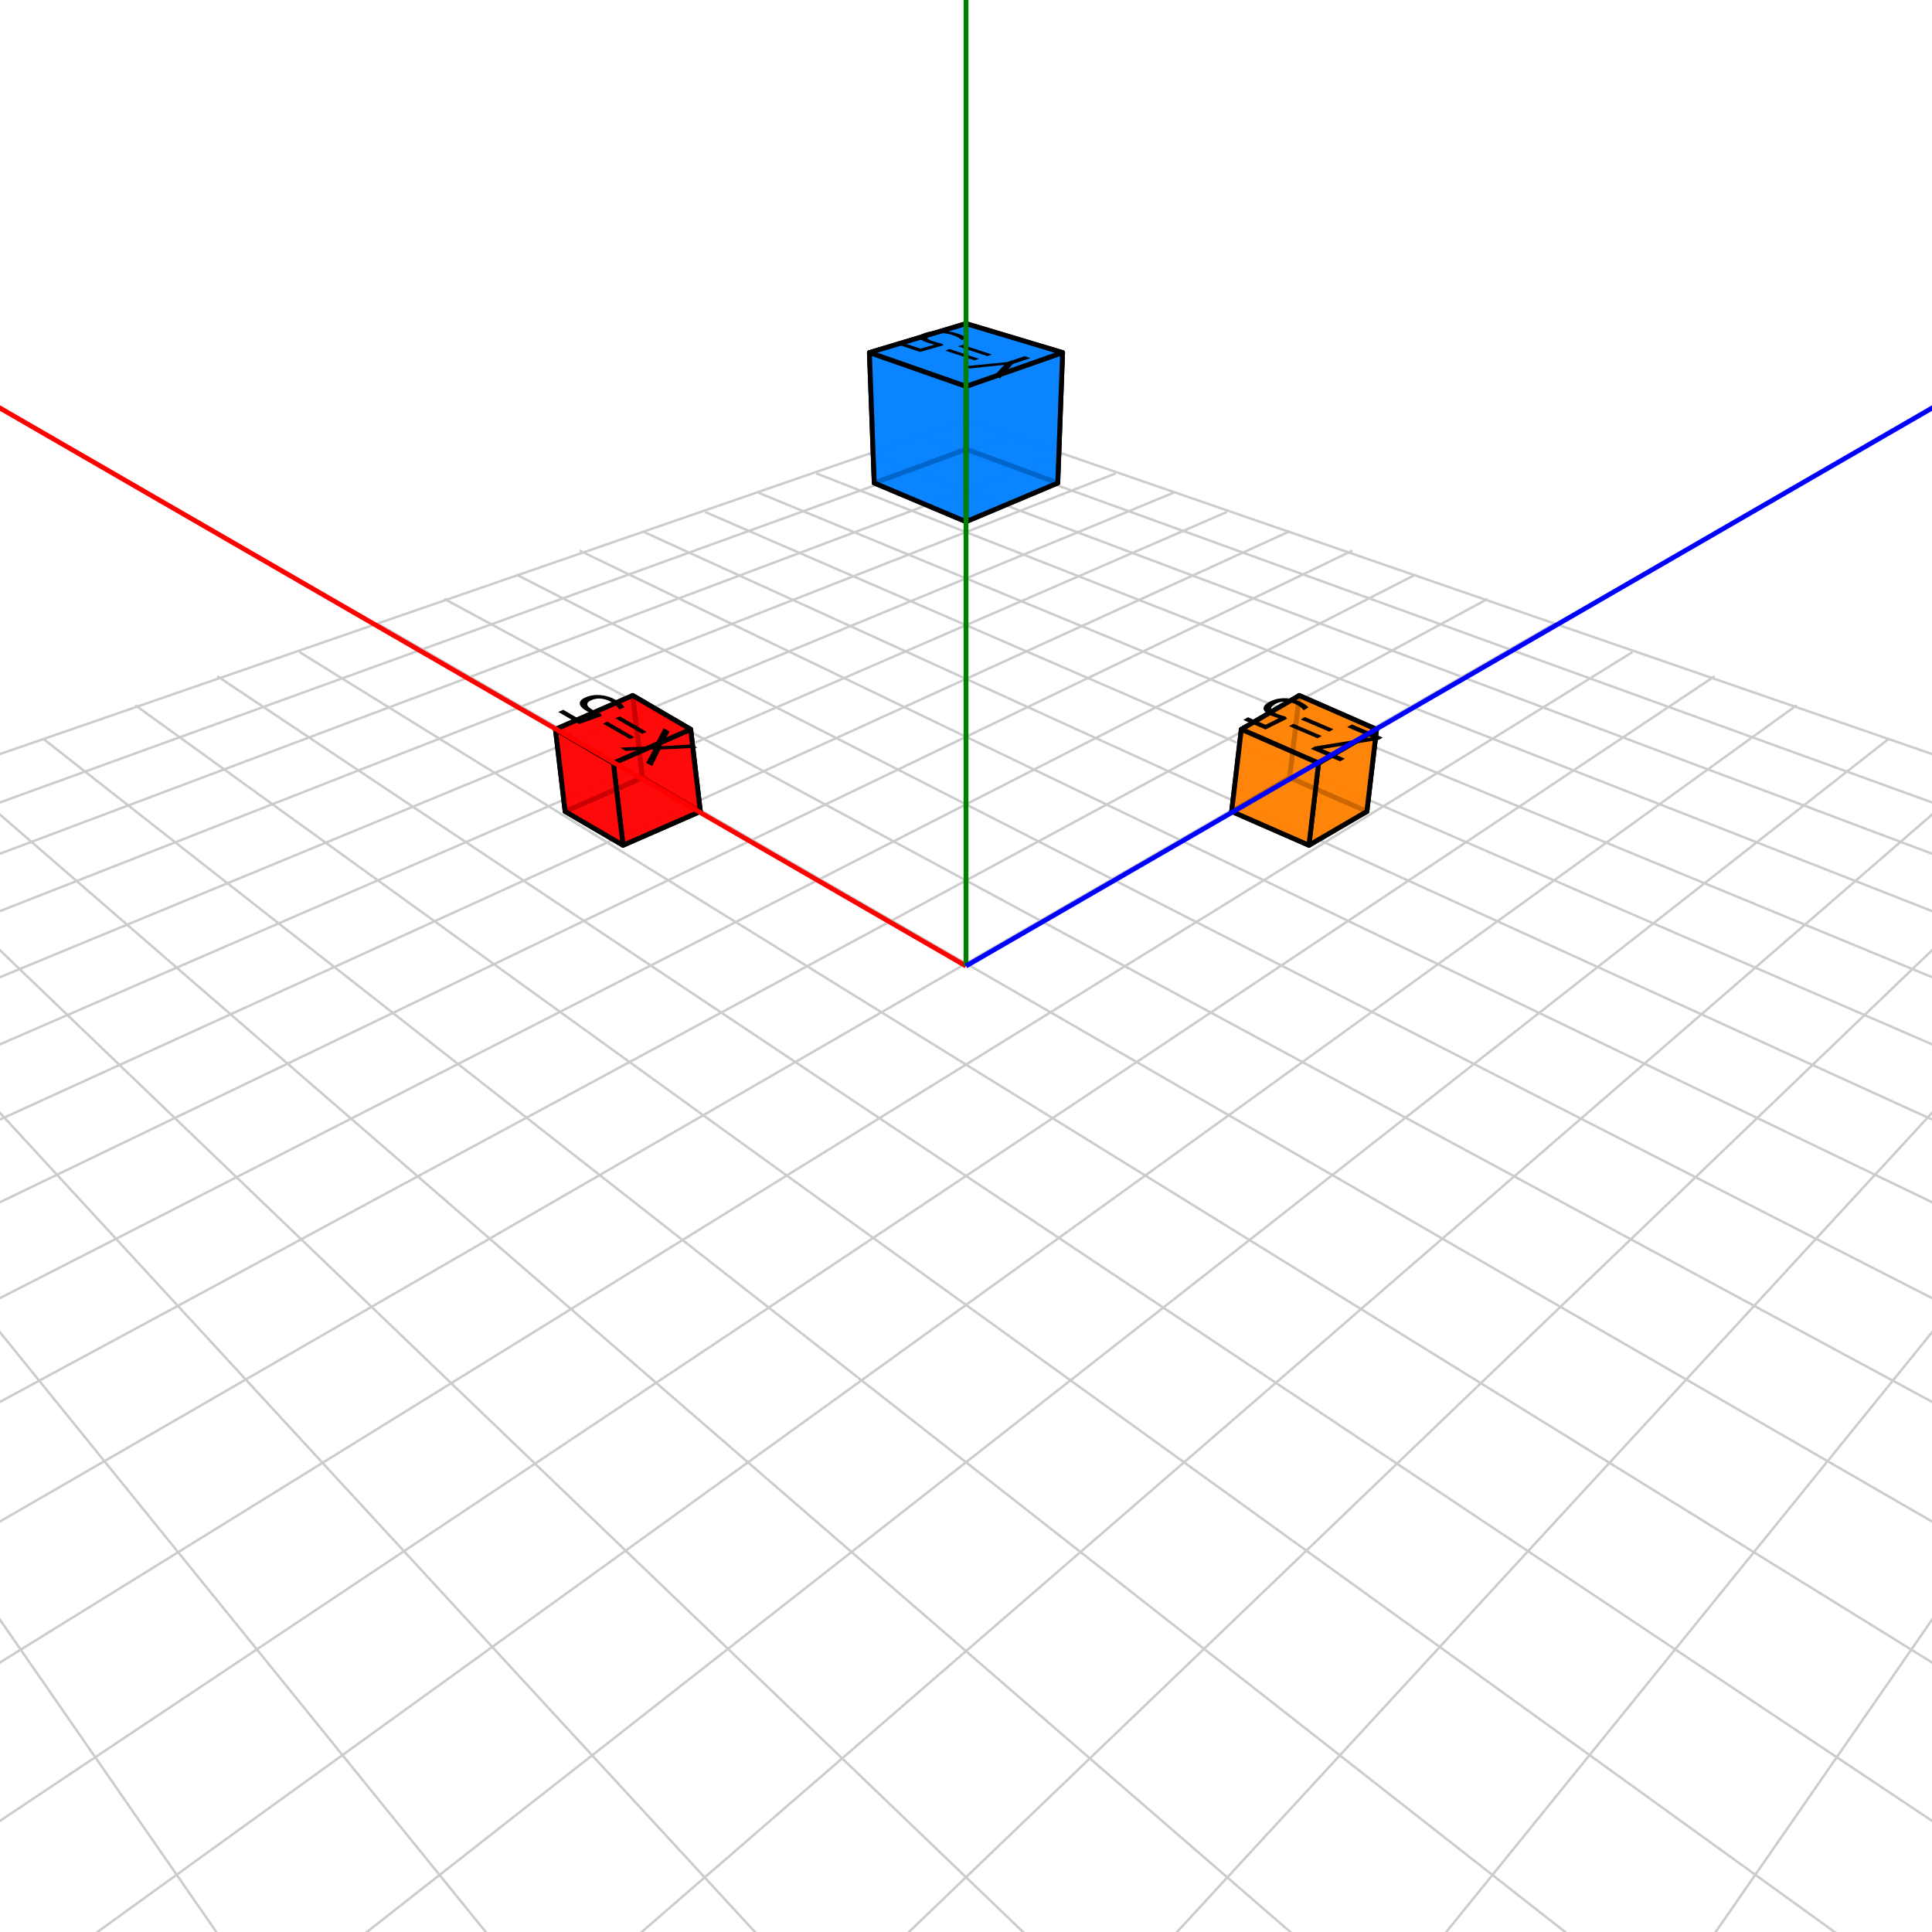
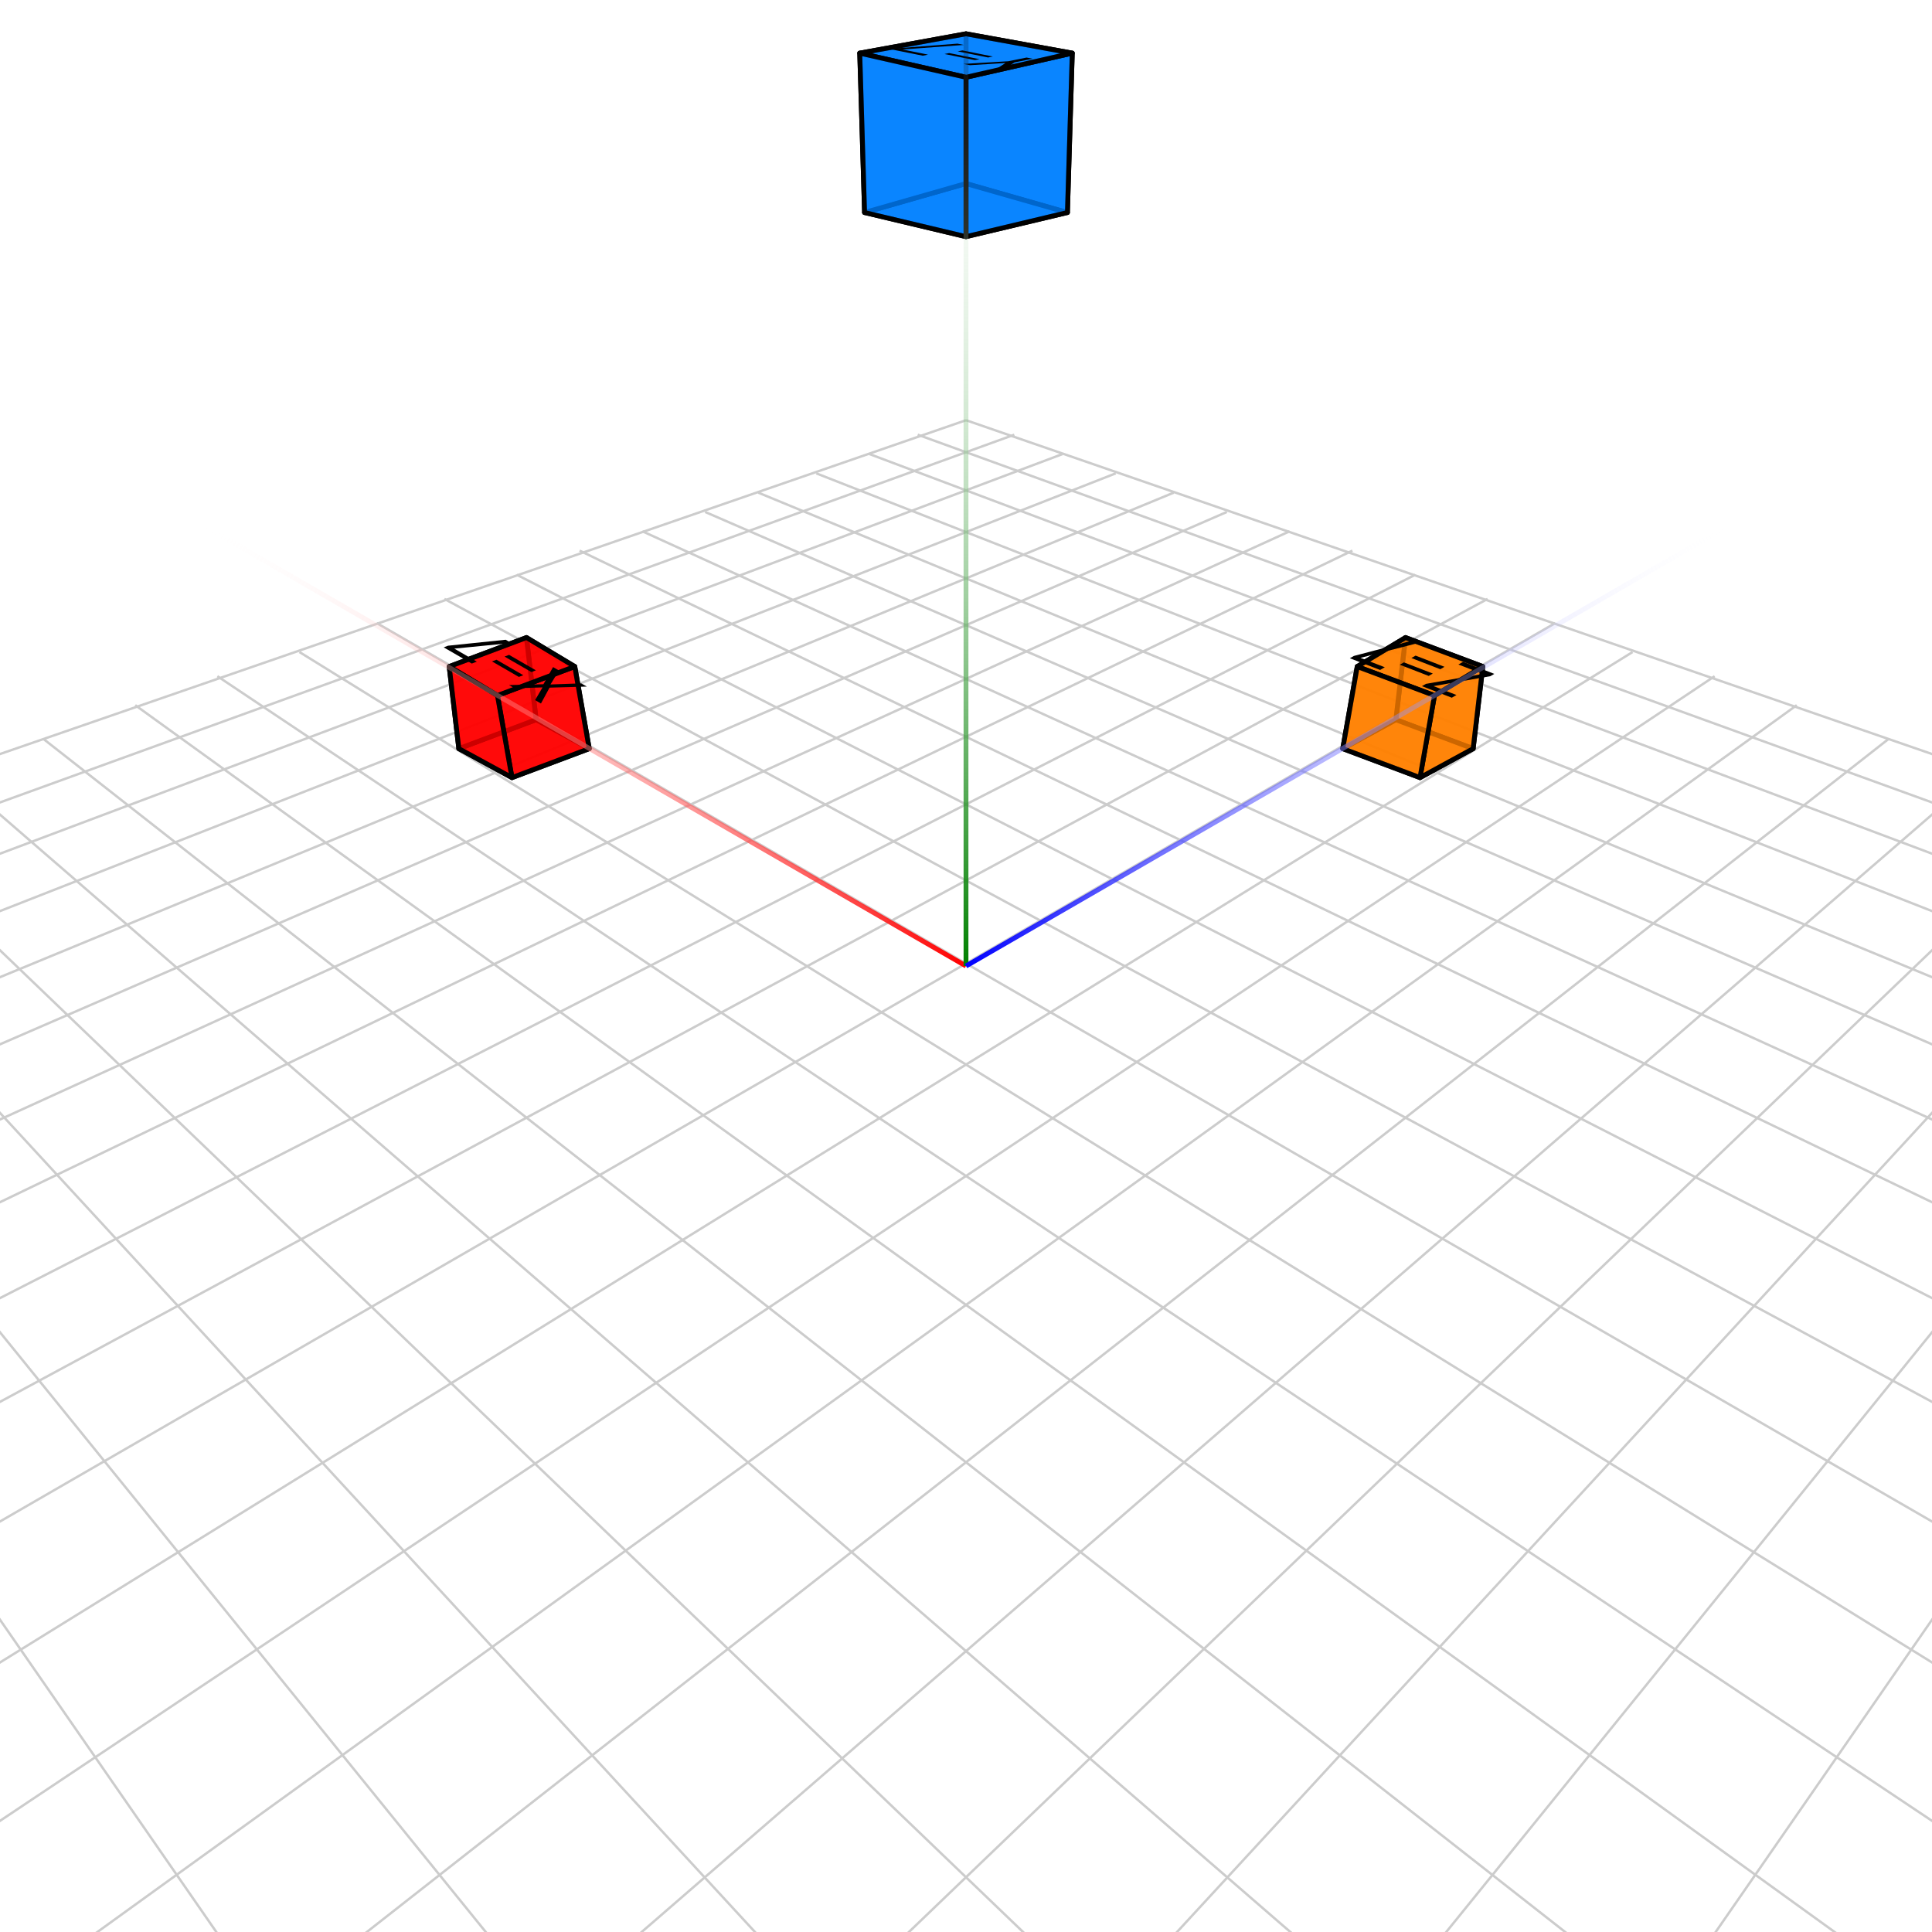
<svg xmlns="http://www.w3.org/2000/svg" width="400" height="400" viewBox="-200 -200 400 400">
  <rect x="-200" y="-200" width="400" height="400" fill="white" />
  <g stroke="#ccc" stroke-width="0.5">
    <line x1="0" y1="566" x2="327" y2="0" />
    <line x1="0" y1="566" x2="-327" y2="0" />
    <line x1="-45" y1="489" x2="300" y2="-9" />
    <line x1="45" y1="489" x2="-300" y2="-9" />
    <line x1="-82" y1="424" x2="276" y2="-18" />
    <line x1="82" y1="424" x2="-276" y2="-18" />
    <line x1="-113" y1="370" x2="252" y2="-26" />
    <line x1="113" y1="370" x2="-252" y2="-26" />
    <line x1="-140" y1="323" x2="231" y2="-33" />
    <line x1="140" y1="323" x2="-231" y2="-33" />
    <line x1="-163" y1="283" x2="210" y2="-40" />
    <line x1="163" y1="283" x2="-210" y2="-40" />
    <line x1="-184" y1="247" x2="191" y2="-47" />
    <line x1="184" y1="247" x2="-191" y2="-47" />
    <line x1="-202" y1="216" x2="172" y2="-54" />
    <line x1="202" y1="216" x2="-172" y2="-54" />
    <line x1="-218" y1="189" x2="155" y2="-60" />
    <line x1="218" y1="189" x2="-155" y2="-60" />
    <line x1="-232" y1="164" x2="138" y2="-65" />
    <line x1="232" y1="164" x2="-138" y2="-65" />
    <line x1="-245" y1="141" x2="122" y2="-71" />
    <line x1="245" y1="141" x2="-122" y2="-71" />
    <line x1="-257" y1="121" x2="108" y2="-76" />
    <line x1="257" y1="121" x2="-108" y2="-76" />
    <line x1="-267" y1="103" x2="93" y2="-81" />
    <line x1="267" y1="103" x2="-93" y2="-81" />
    <line x1="-277" y1="86" x2="80" y2="-86" />
    <line x1="277" y1="86" x2="-80" y2="-86" />
    <line x1="-286" y1="71" x2="67" y2="-90" />
    <line x1="286" y1="71" x2="-67" y2="-90" />
    <line x1="-294" y1="57" x2="54" y2="-94" />
    <line x1="294" y1="57" x2="-54" y2="-94" />
    <line x1="-301" y1="44" x2="43" y2="-98" />
    <line x1="301" y1="44" x2="-43" y2="-98" />
    <line x1="-308" y1="31" x2="31" y2="-102" />
    <line x1="308" y1="31" x2="-31" y2="-102" />
    <line x1="-315" y1="20" x2="20" y2="-106" />
    <line x1="315" y1="20" x2="-20" y2="-106" />
    <line x1="-321" y1="10" x2="10" y2="-110" />
    <line x1="321" y1="10" x2="-10" y2="-110" />
    <line x1="-327" y1="0" x2="0" y2="-113" />
    <line x1="327" y1="0" x2="0" y2="-113" />
  </g>
  <g stroke="#000" stroke-width="1" stroke-linecap="round" stroke-linejoin="round">
-     <polygon fill="rgba(255,128,0,0.8)" points="83,-32 85,-49 69,-56 67,-39" />
-     <polygon fill="rgba(255,128,0,0.8)" points="71,-25 55,-32 67,-39 83,-32" />
-     <polygon fill="rgba(255,128,0,0.8)" points="55,-32 57,-49 69,-56 67,-39" />
-     <polygon fill="rgba(255,128,0,0.8)" points="71,-25 73,-42 85,-49 83,-32" />
-     <polygon fill="rgba(255,128,0,0.8)" points="73,-42 57,-49 69,-56 85,-49" />
-     <polygon fill="rgba(255,128,0,0.8)" points="71,-25 55,-32 57,-49 73,-42" />
-     <polygon fill="rgba(0,128,255,0.8)" points="19,-100 20,-127 0,-133 0,-107" />
-     <polygon fill="rgba(255,0,0,0.8)" points="-55,-32 -57,-49 -69,-56 -67,-39" />
-     <polygon fill="rgba(255,0,0,0.8)" points="-71,-25 -83,-32 -67,-39 -55,-32" />
-     <polygon fill="rgba(255,0,0,0.8)" points="-83,-32 -85,-49 -69,-56 -67,-39" />
-     <polygon fill="rgba(255,0,0,0.8)" points="-71,-25 -73,-42 -57,-49 -55,-32" />
-     <polygon fill="rgba(255,0,0,0.8)" points="-73,-42 -85,-49 -69,-56 -57,-49" />
-     <polygon fill="rgba(0,128,255,0.8)" points="0,-92 -19,-100 0,-107 19,-100" />
-     <polygon fill="rgba(0,128,255,0.8)" points="-19,-100 -20,-127 0,-133 0,-107" />
-     <polygon fill="rgba(0,128,255,0.8)" points="0,-92 0,-120 20,-127 19,-100" />
-     <polygon fill="rgba(0,128,255,0.8)" points="0,-120 -20,-127 0,-133 20,-127" />
-     <polygon fill="rgba(255,0,0,0.8)" points="-71,-25 -83,-32 -85,-49 -73,-42" />
-     <polygon fill="rgba(0,128,255,0.8)" points="0,-92 -19,-100 -20,-127 0,-120" />
+     <polygon fill="rgba(255,128,0,0.8)" points="105,-45 107,-62 91,-68 89,-51" />
+     <polygon fill="rgba(255,128,0,0.8)" points="94,-39 78,-45 89,-51 105,-45" />
+     <polygon fill="rgba(255,128,0,0.8)" points="78,-45 81,-62 91,-68 89,-51" />
+     <polygon fill="rgba(255,128,0,0.8)" points="94,-39 97,-56 107,-62 105,-45" />
+     <polygon fill="rgba(255,128,0,0.8)" points="97,-56 81,-62 91,-68 107,-62" />
+     <polygon fill="rgba(255,128,0,0.8)" points="94,-39 78,-45 81,-62 97,-56" />
+     <polygon fill="rgba(0,128,255,0.8)" points="21,-156 22,-189 0,-193 0,-162" />
+     <polygon fill="rgba(255,0,0,0.8)" points="-78,-45 -81,-62 -91,-68 -89,-51" />
+     <polygon fill="rgba(255,0,0,0.8)" points="-94,-39 -105,-45 -89,-51 -78,-45" />
+     <polygon fill="rgba(255,0,0,0.8)" points="-105,-45 -107,-62 -91,-68 -89,-51" />
+     <polygon fill="rgba(255,0,0,0.8)" points="-94,-39 -97,-56 -81,-62 -78,-45" />
+     <polygon fill="rgba(255,0,0,0.8)" points="-97,-56 -107,-62 -91,-68 -81,-62" />
+     <polygon fill="rgba(0,128,255,0.8)" points="0,-151 -21,-156 0,-162 21,-156" />
+     <polygon fill="rgba(0,128,255,0.8)" points="-21,-156 -22,-189 0,-193 0,-162" />
+     <polygon fill="rgba(0,128,255,0.8)" points="0,-151 0,-184 22,-189 21,-156" />
+     <polygon fill="rgba(0,128,255,0.8)" points="0,-184 -22,-189 0,-193 22,-189" />
+     <polygon fill="rgba(255,0,0,0.8)" points="-94,-39 -105,-45 -107,-62 -97,-56" />
+     <polygon fill="rgba(0,128,255,0.8)" points="0,-151 -21,-156 -22,-189 0,-184" />
  </g>
-   <g font-family="sans-serif" font-size="14" text-anchor="middle" dominant-baseline="central" transform="matrix(-0.8652846 -0.4995723 0.919052 -0.3927929 -71.02955 -49.0918)">
-     <text x="0" y="0" fill="rgba(0,0,0,1)">X=5</text>
+   <g font-family="sans-serif" font-size="14" text-anchor="middle" dominant-baseline="central" transform="matrix(-0.8650945 -0.4994626 0.9320238 -0.3608464 -93.98832 -61.90998)">
+     <text x="0" y="0" fill="rgba(0,0,0,1)">X=7</text>
  </g>
-   <g font-family="sans-serif" font-size="14" text-anchor="middle" dominant-baseline="central" transform="matrix(-0.9487998 -0.3146878 0.9487998 -0.3146878 0 -126.8606)">
-     <text x="0" y="0" fill="rgba(0,0,0,1)">Y=5</text>
+   <g font-family="sans-serif" font-size="14" text-anchor="middle" dominant-baseline="central" transform="matrix(-0.9799846 -0.1973701 0.9799846 -0.1973701 0 -188.4685)">
+     <text x="0" y="0" fill="rgba(0,0,0,1)">Y=7</text>
  </g>
-   <g font-family="sans-serif" font-size="14" text-anchor="middle" dominant-baseline="central" transform="matrix(-0.919052 -0.3927929 0.8652846 -0.4995723 71.02955 -49.0918)">
-     <text x="0" y="0" fill="rgba(0,0,0,1)">Z=5</text>
+   <g font-family="sans-serif" font-size="14" text-anchor="middle" dominant-baseline="central" transform="matrix(-0.9320238 -0.3608464 0.8650945 -0.4994626 93.98832 -61.90998)">
+     <text x="0" y="0" fill="rgba(0,0,0,1)">Z=7</text>
  </g>
  <g stroke-width="1">
-     <line x1="0" y1="0" x2="-490" y2="-283" stroke="red" />
-     <line x1="0" y1="0" x2="0" y2="-566" stroke="green" />
-     <line x1="0" y1="0" x2="490" y2="-283" stroke="blue" />
+     <defs>
+       <linearGradient id="axis-grad-0" x1="0" y1="0" x2="-490" y2="-283" gradientUnits="userSpaceOnUse">
+         <stop offset="0%" stop-color="red" />
+         <stop offset="32.258%" stop-color="rgba(255,255,255,0)" />
+         <stop offset="100%" stop-color="rgba(255,255,255,0)" />
+       </linearGradient>
+       <linearGradient id="axis-grad-1" x1="0" y1="0" x2="0" y2="-566" gradientUnits="userSpaceOnUse">
+         <stop offset="0%" stop-color="green" />
+         <stop offset="34.483%" stop-color="rgba(255,255,255,0)" />
+         <stop offset="100%" stop-color="rgba(255,255,255,0)" />
+       </linearGradient>
+       <linearGradient id="axis-grad-2" x1="0" y1="0" x2="490" y2="-283" gradientUnits="userSpaceOnUse">
+         <stop offset="0%" stop-color="blue" />
+         <stop offset="32.258%" stop-color="rgba(255,255,255,0)" />
+         <stop offset="100%" stop-color="rgba(255,255,255,0)" />
+       </linearGradient>
+     </defs>
+     <line x1="0" y1="0" x2="-490" y2="-283" stroke="url(#axis-grad-0)" />
+     <line x1="0" y1="0" x2="0" y2="-566" stroke="url(#axis-grad-1)" />
+     <line x1="0" y1="0" x2="490" y2="-283" stroke="url(#axis-grad-2)" />
  </g>
</svg>
